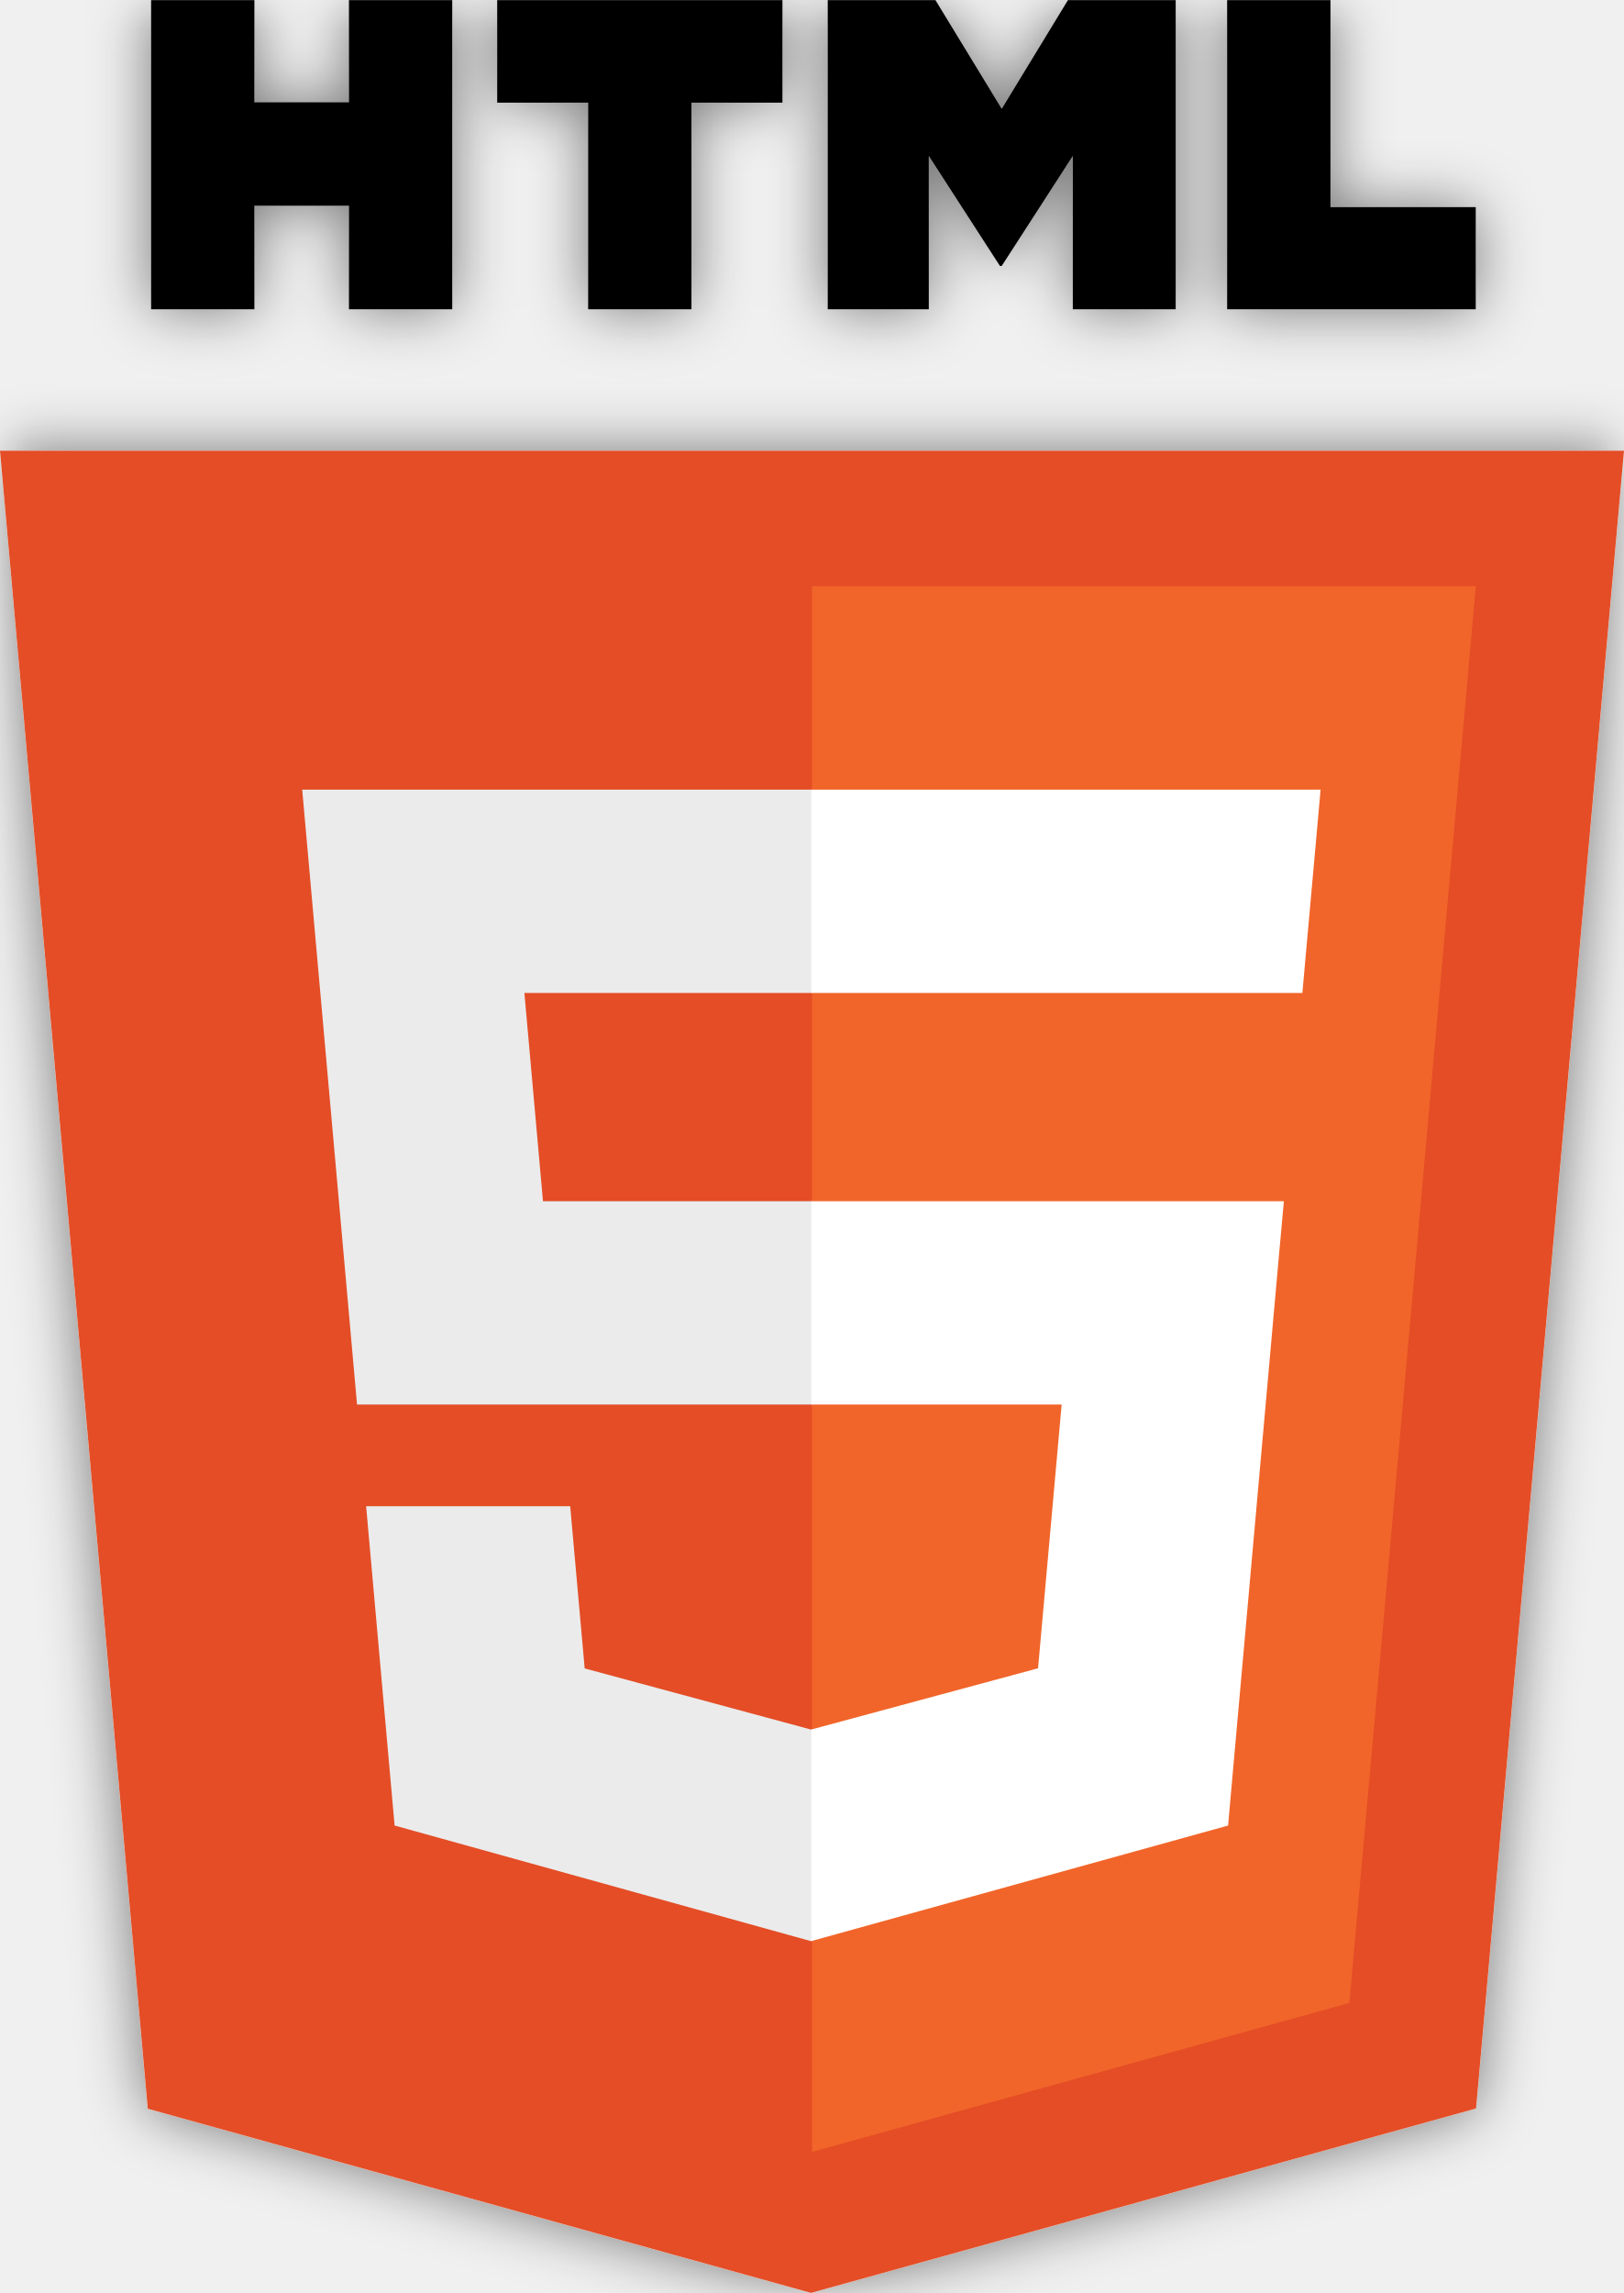
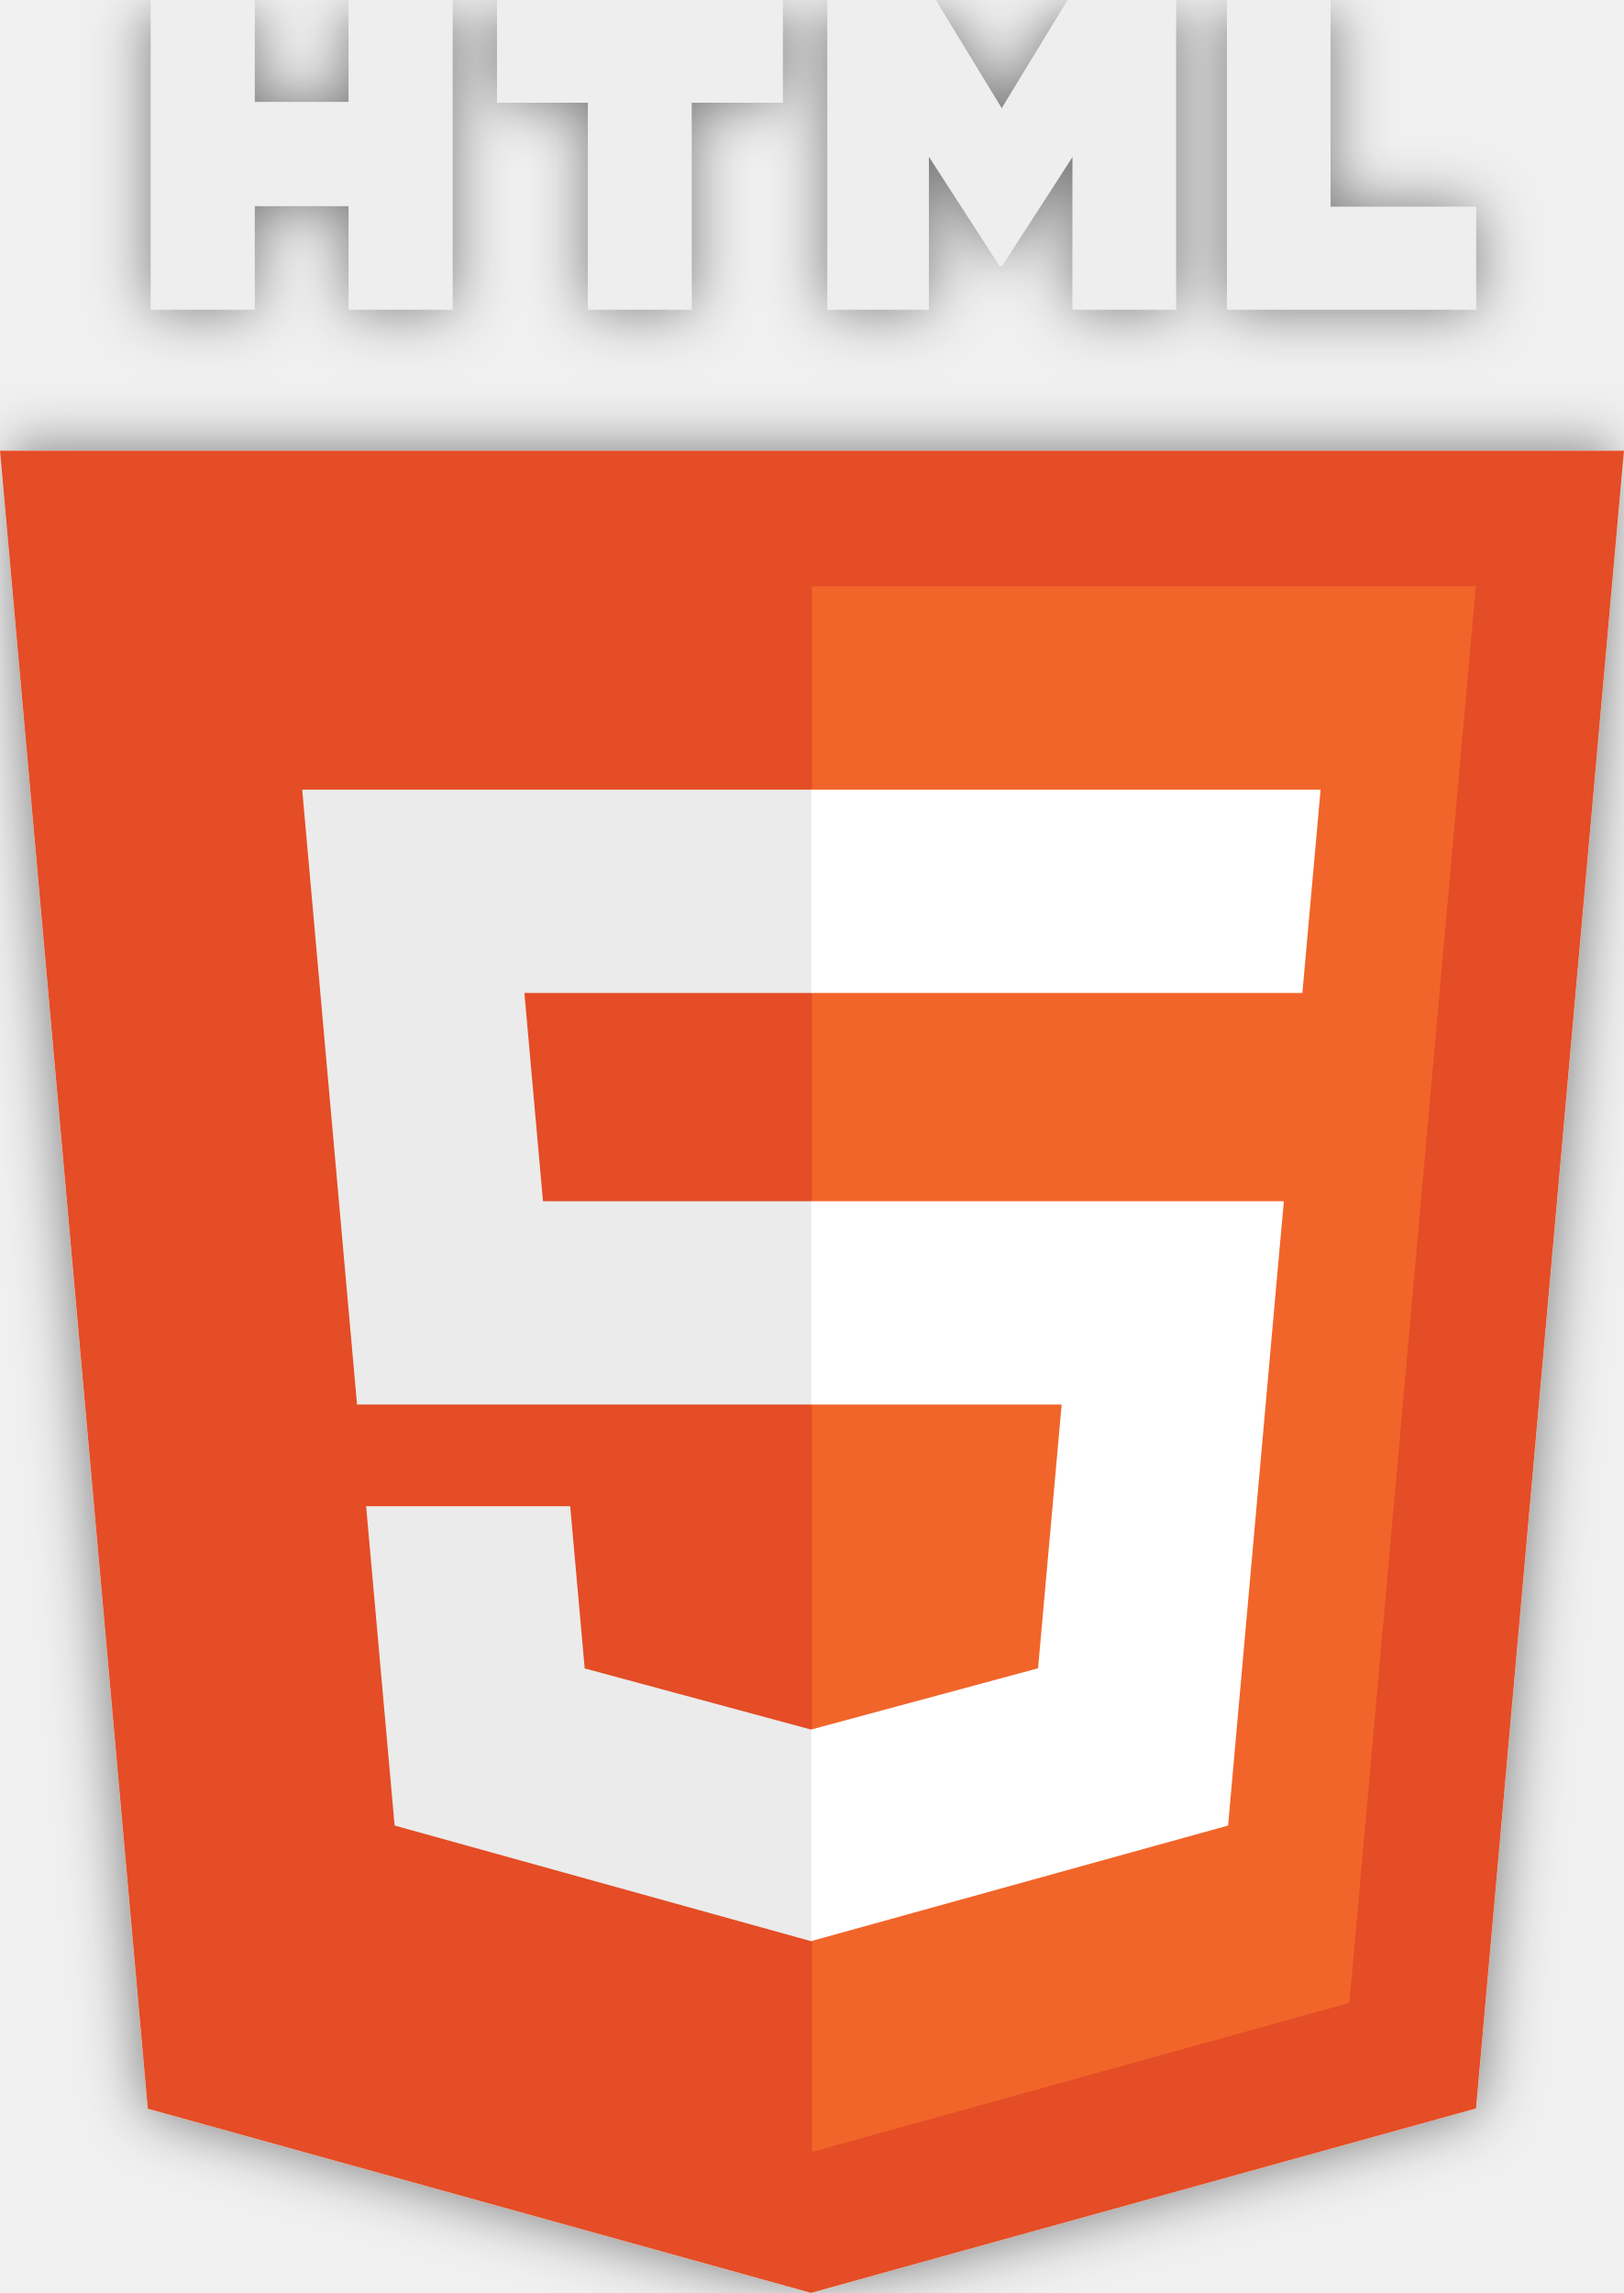
<svg xmlns="http://www.w3.org/2000/svg" enable-background="new 221.807 89.47 440 621.061" height="2500" viewBox="221.807 89.47 440 621.06" width="1771">
  <filter id="a" height="150%" width="150%" x="-5%" y="-5%">
    <feFlood flood-opacity=".5" result="floodFill" />
    <feComposite in="floodFill" in2="SourceAlpha" operator="in" result="coloredAlpha" />
    <feGaussianBlur in="coloredAlpha" result="blur" stdDeviation="8" />
    <feComposite in="blur" in2="SourceGraphic" operator="out" result="maskedOffsetBlur" />
    <feMerge>
      <feMergeNode in="maskedOffsetBlur" />
      <feMergeNode in="SourceGraphic" />
    </feMerge>
  </filter>
  <g filter="url(#a)">
    <path d="M261.849 660.647l-40.042-449.125h440l-40.086 449.054-180.184 49.954z" fill="#e44d26" />
    <path d="M441.807 672.348l145.596-40.367 34.258-383.735H441.807z" fill="#f16529" />
    <path d="M441.807 414.82h-72.888l-5.035-56.406h77.923V303.33H303.683l1.32 14.778 13.538 151.794h123.266zm0 143.056l-.242.066-61.346-16.566-3.922-43.93h-55.294l7.718 86.489 112.834 31.323.252-.071z" fill="#ebebeb" />
-     <path d="M262.745 89.47h27.992v27.656h25.606V89.47h27.993v83.75h-27.993v-28.044h-25.606v28.044h-27.99zm118.404 27.774h-24.642V89.47H433.8v27.774h-24.654v55.976H381.15v-55.976zm64.916-27.774h29.19l17.955 29.428 17.938-29.428h29.2v83.75h-27.882v-41.512l-19.259 29.778h-.481l-19.272-29.778v41.512h-27.39V89.47zm108.212 0h28v56.068h39.368v27.682h-67.368z" />
+     <path d="M262.745 89.47h27.992v27.656h25.606V89.47h27.993v83.75h-27.993v-28.044h-25.606v28.044h-27.99zm118.404 27.774h-24.642V89.47H433.8v27.774h-24.654v55.976H381.15v-55.976zm64.916-27.774h29.19l17.955 29.428 17.938-29.428h29.2v83.75h-27.882v-41.512l-19.259 29.778h-.481l-19.272-29.778v41.512h-27.39V89.47zm108.212 0h28v56.068h39.368v27.682h-67.368z" fill="#eee" />
    <path d="M441.617 414.82v55.082h67.83l-6.395 71.44-61.435 16.58v57.307l112.924-31.294.826-9.309 12.946-145.014 1.344-14.792h-14.842zm0-111.49v55.084H574.67l1.103-12.382 2.51-27.924 1.318-14.778z" fill="#fff" />
  </g>
</svg>
